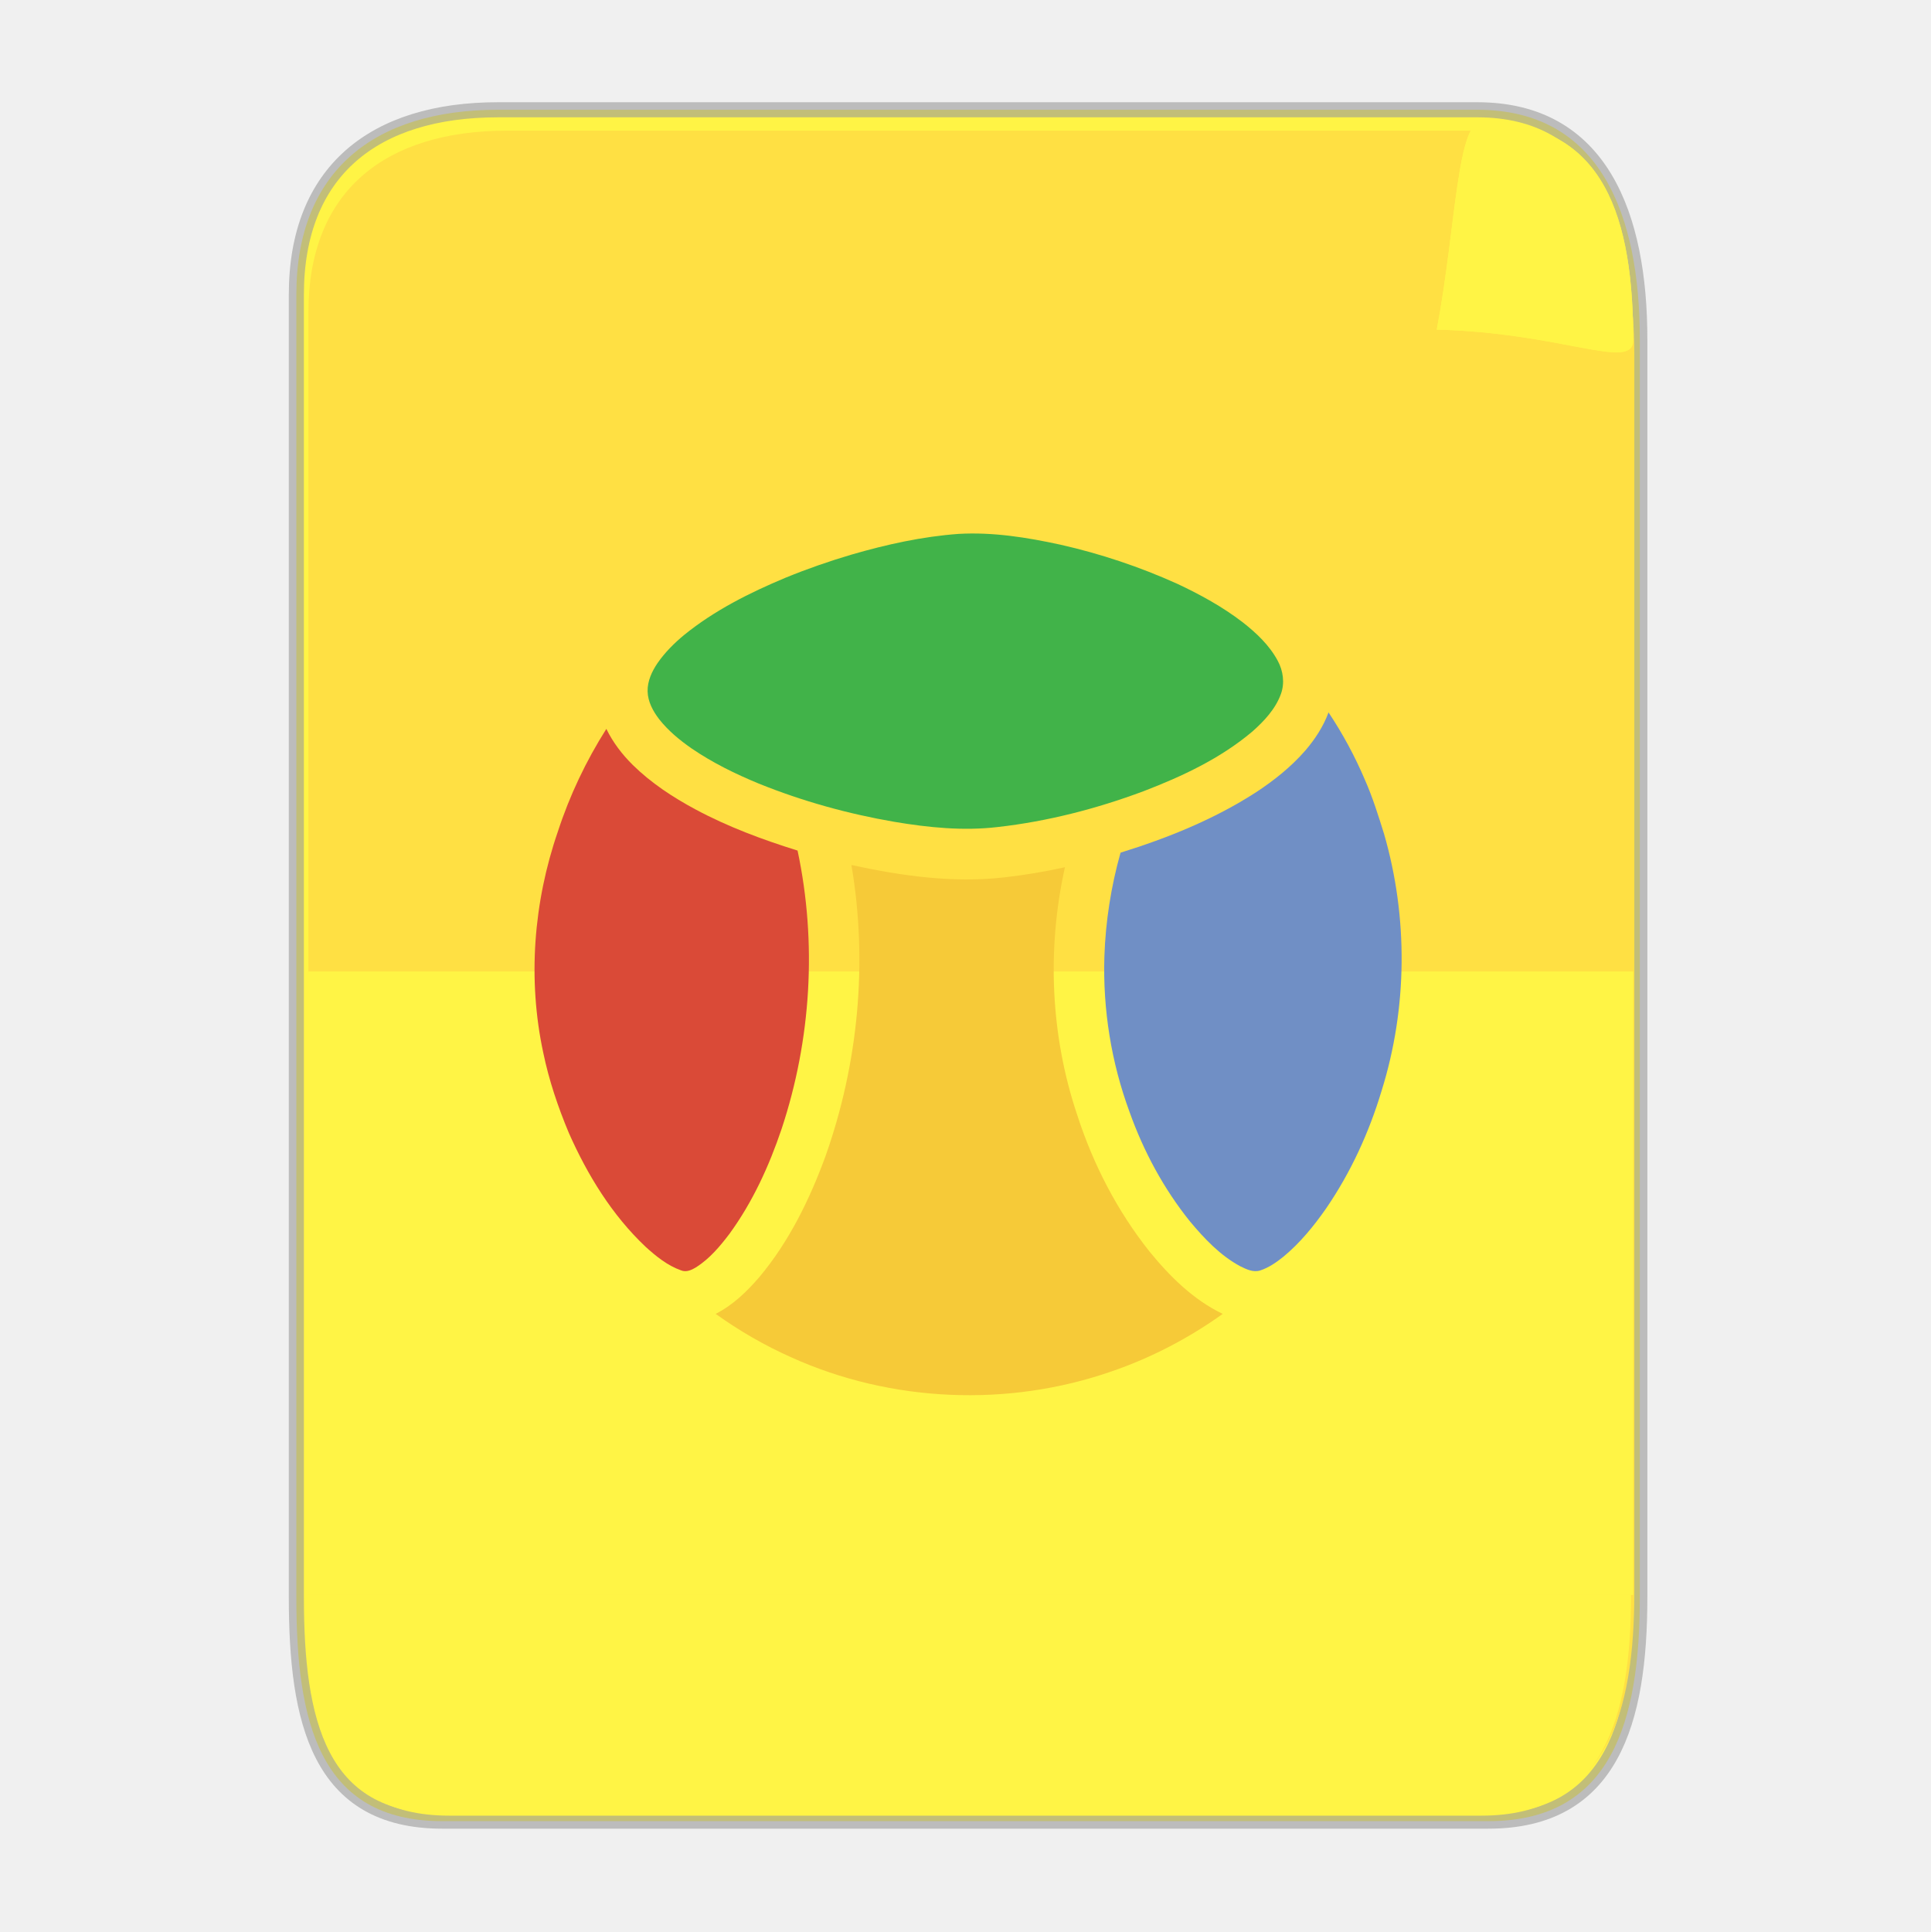
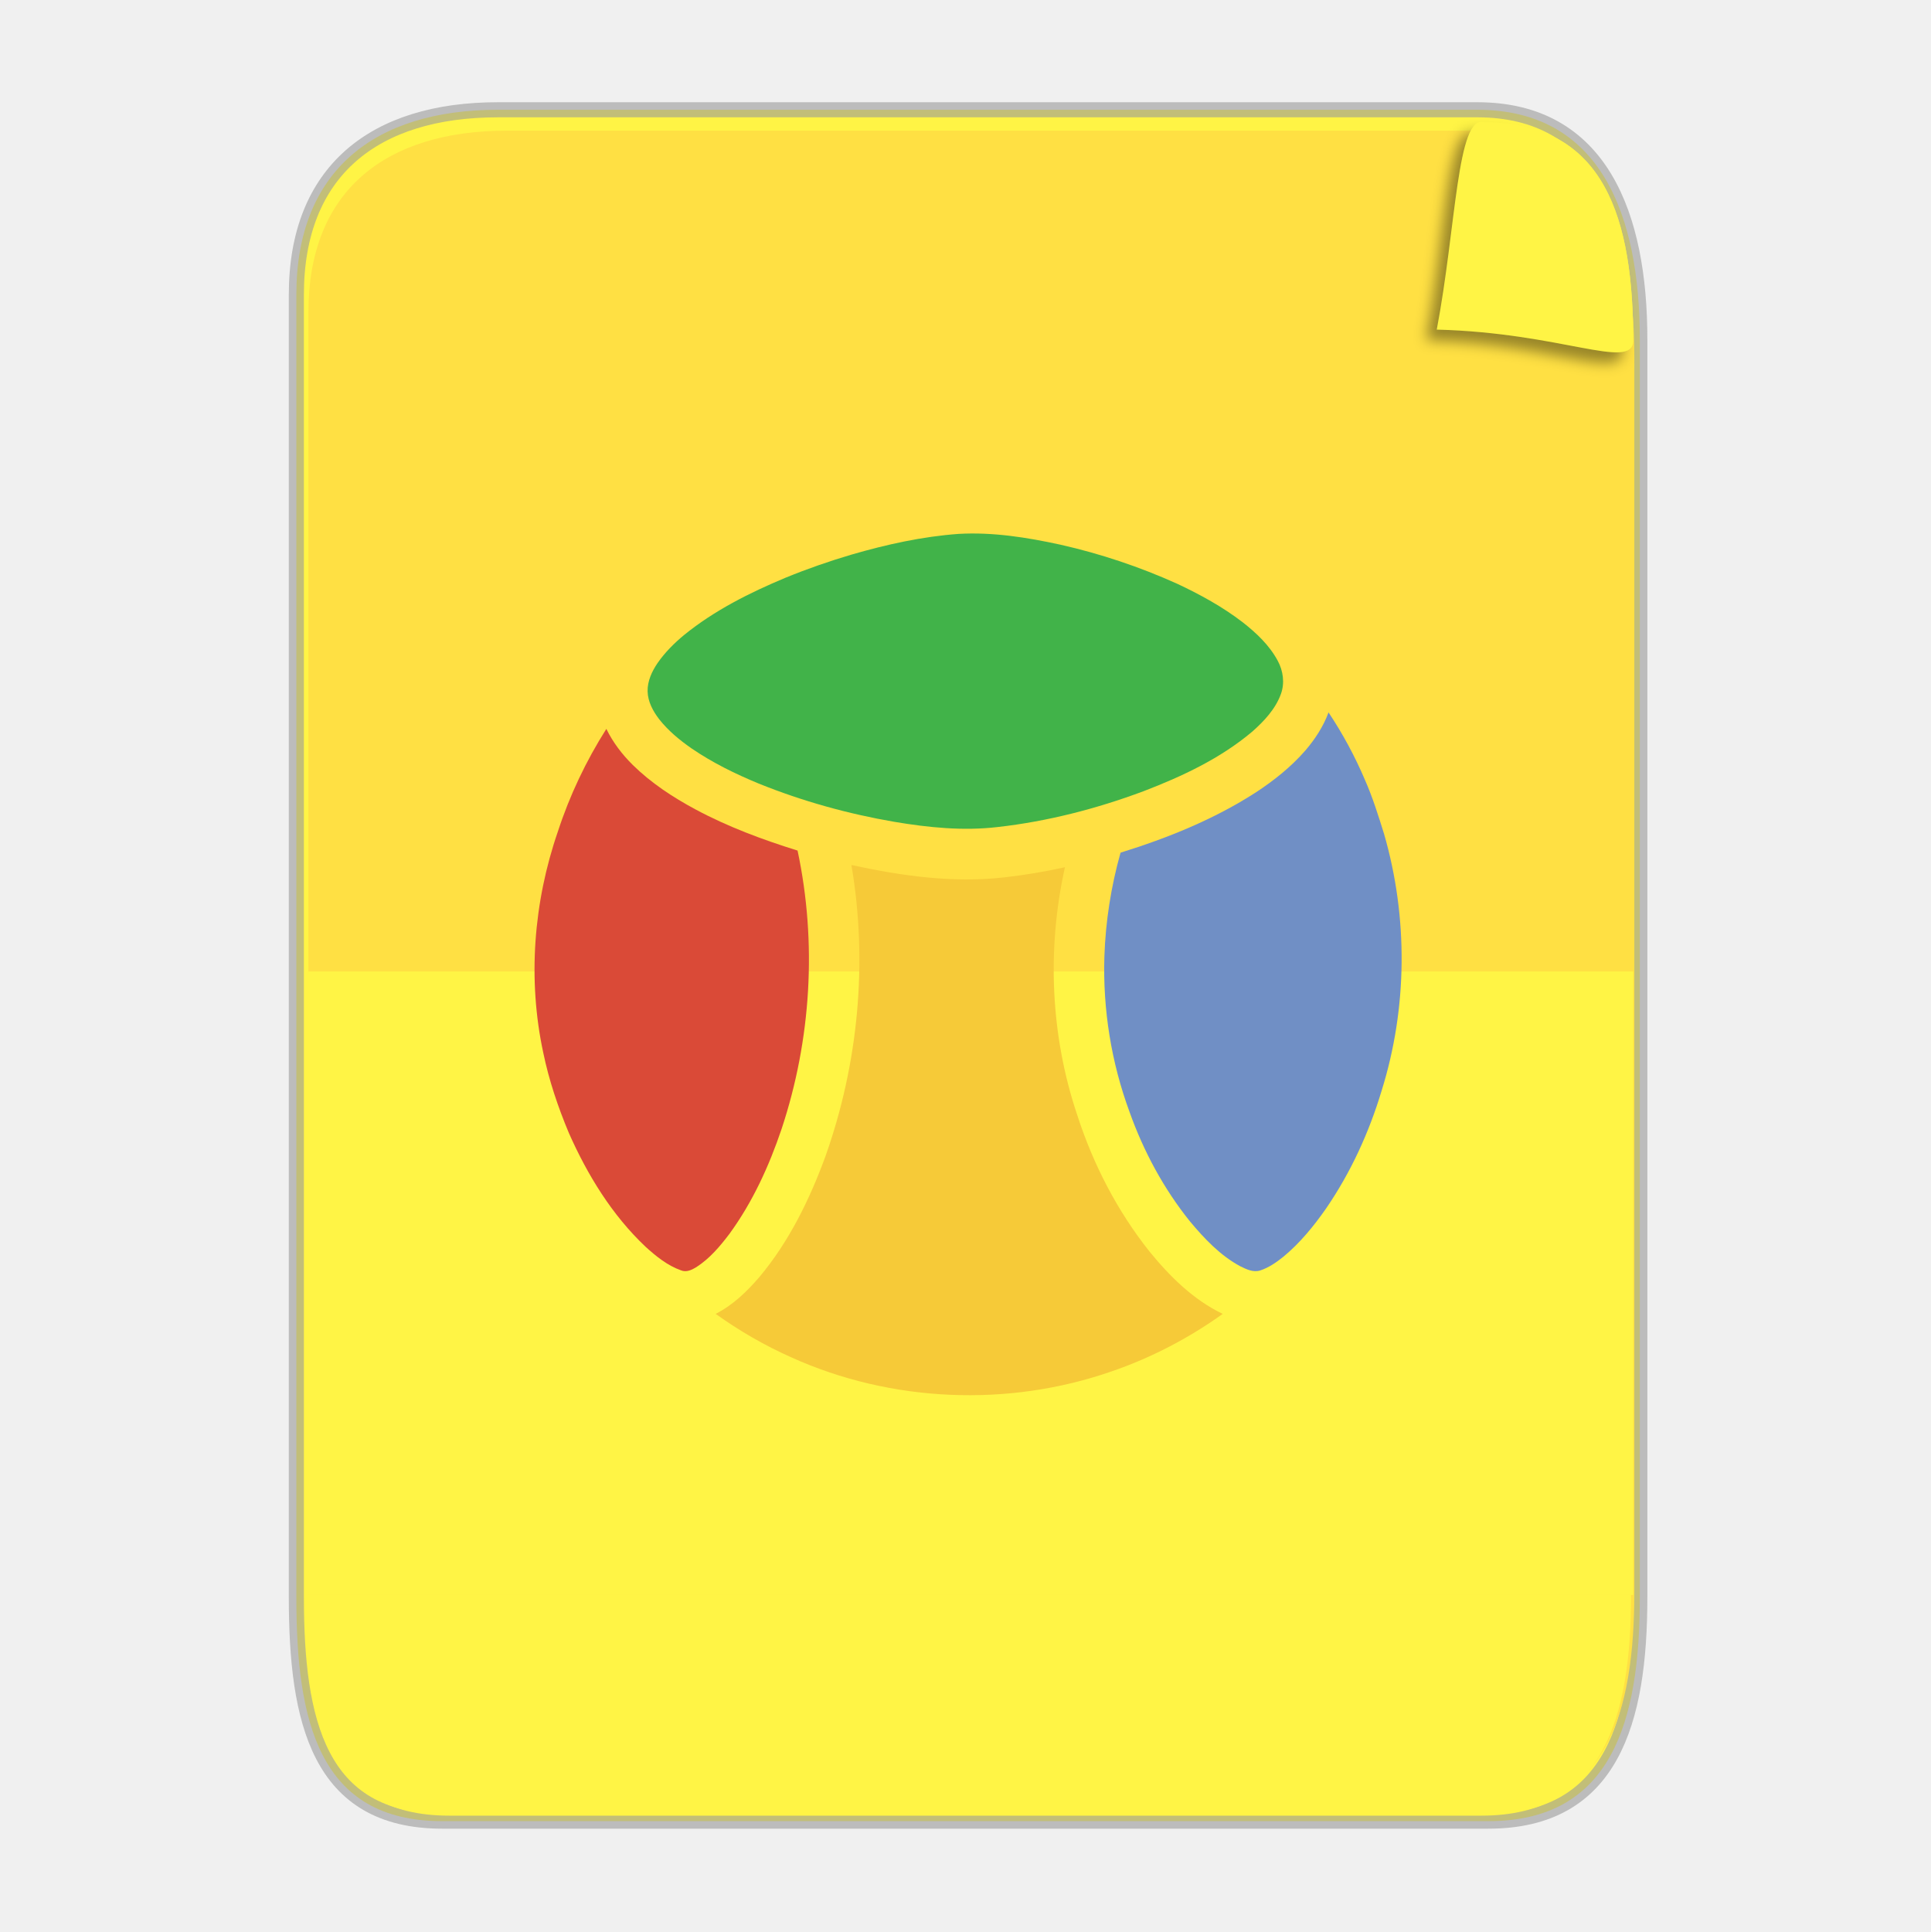
<svg xmlns="http://www.w3.org/2000/svg" width="1759" height="1760" xml:space="preserve" overflow="hidden">
  <defs>
-     <clipPath id="clip0">
+     <filter id="fx0" x="-10%" y="-10%" width="120%" height="120%" filterUnits="userSpaceOnUse" primitiveUnits="userSpaceOnUse">
+       <feComponentTransfer color-interpolation-filters="sRGB">
+         <feFuncR type="discrete" tableValues="0 0" />
+         <feFuncG type="discrete" tableValues="0 0" />
+         <feFuncB type="discrete" tableValues="0 0" />
+         <feFuncA type="linear" slope="0.4" intercept="0" />
+       </feComponentTransfer>
+       <feGaussianBlur stdDeviation="6.111 6.111" />
+     </filter>
+     <clipPath id="clip1">
      <rect x="696" y="358" width="1759" height="1760" />
    </clipPath>
  </defs>
-   <g clip-path="url(#clip0)" transform="translate(-696 -358)">
+   <g clip-path="url(#clip1)" transform="translate(-696 -358)">
    <rect x="696" y="358" width="1759" height="1760" fill="#FFFFFF" fill-opacity="0" />
    <path d="M966 626.43C966 513.777 1037.02 458 1149.69 458L2041.86 458C2154.53 458 2190 554.402 2190 667.056L2190 1813.02C2190 1925.68 2164.69 2017 2052.02 2017L1098.9 2017C986.232 2017 966 1925.68 966 1813.02L966 626.43Z" stroke="#999999" stroke-width="13.75" stroke-miterlimit="8" stroke-opacity="0.6" fill="#FFF445" fill-rule="evenodd" />
    <path d="M977 642.405C977 531.775 1047.09 477 1158.29 477L2038.8 477C2149.99 477 2185 571.671 2185 682.301L2185 1807.69C2185 1918.32 2160.02 2008 2048.82 2008L1108.16 2008C996.968 2008 977 1918.32 977 1807.69L977 642.405Z" fill="#FFE043" fill-rule="evenodd" />
    <path d="M974 1811 2182 1811C2182 1922.01 2157.02 2012 2045.82 2012L1105.16 2012C993.967 2012 974 1922.01 974 1811Z" fill="#FFF445" fill-rule="evenodd" />
    <rect x="976" y="1243" width="1208" height="568" fill="#FFF445" />
    <path d="M43.065 209.671C18.301 216.534 17.895 114.769 0 20.742 113.894 17.823 176.891-16.488 179 9.938 179 120.248 154.064 209.671 43.065 209.671Z" fill="#FFF445" fill-rule="evenodd" transform="matrix(1 0 0 -1 2005 679)" />
    <path d="M1569.27 844.371C1600.54 842.569 1631.72 847.567 1662.17 854.201 1698.74 862.451 1734.47 874.423 1768.64 889.844 1789.5 899.631 1809.86 910.791 1828.18 924.861 1840.64 934.615 1852.53 945.797 1860.09 959.889 1865.09 969.039 1866.63 980.254 1863.03 990.161 1858.05 1003.95 1847.71 1014.92 1836.93 1024.46 1807.84 1049.01 1772.93 1065.32 1737.65 1078.85 1694.92 1094.79 1650.38 1106.29 1605.02 1111.4 1573.6 1115.1 1541.86 1111.9 1510.81 1106.66 1468.54 1099.4 1426.98 1087.86 1387.22 1071.79 1365.95 1063.02 1345.14 1052.82 1326.11 1039.81 1315.22 1032.25 1304.85 1023.7 1296.6 1013.25 1290.95 1005.91 1286.25 997.257 1286.01 987.8 1285.83 978.408 1289.95 969.577 1295.13 961.976 1301.83 952.332 1310.21 943.952 1319.24 936.483 1346.88 914.042 1379.02 897.94 1411.73 884.276 1431.41 876.202 1451.53 869.217 1471.93 863.197 1503.7 853.982 1536.22 846.765 1569.27 844.371Z" fill="#41B349" fill-rule="evenodd" />
    <path d="M1906.4 1007C1919.35 1026.4 1930.46 1047.03 1939.6 1068.5 1946.64 1084.49 1951.85 1101.19 1957.04 1117.85 1978.96 1193.76 1978.38 1276.08 1954.79 1351.53 1943.34 1389.61 1926.6 1426.25 1904.04 1459.07 1892.91 1475.02 1880.44 1490.26 1865.43 1502.72 1858.99 1507.9 1852.05 1512.78 1844.13 1515.35 1837.85 1517.38 1831.54 1514.25 1826 1511.55 1807.76 1501.74 1793.29 1486.41 1780.16 1470.68 1756.21 1440.9 1737.86 1406.77 1725.06 1370.83 1708.43 1325.75 1700.7 1277.45 1702.18 1229.44 1703.25 1197.43 1708.23 1165.56 1716.91 1134.75 1759.89 1121.42 1802.14 1104.37 1840.08 1079.91 1856.63 1069.09 1872.28 1056.62 1885.29 1041.67 1894.12 1031.36 1901.69 1019.79 1906.4 1007Z" fill="#708FC5" fill-rule="evenodd" />
    <path d="M1204.27 1115.51C1214.98 1082.65 1229.93 1051.18 1248.43 1022 1254.41 1034.27 1262.8 1045.26 1272.49 1054.83 1289.22 1071.28 1309 1084.27 1329.59 1095.32 1359.14 1111.18 1390.69 1122.9 1422.65 1132.85 1440.48 1216.7 1435.06 1305.19 1408.08 1386.48 1396.69 1420.24 1381.66 1453.12 1360.6 1481.98 1352.01 1493.33 1342.6 1504.5 1330.52 1512.26 1326.36 1514.84 1321.31 1517.29 1316.41 1515.23 1304.08 1510.88 1293.72 1502.44 1284.15 1493.76 1253.59 1464.9 1231.21 1428.36 1214.28 1390.11 1204.41 1366.55 1196.17 1342.22 1190.99 1317.16 1176.59 1250.4 1182.04 1179.92 1204.27 1115.51Z" fill="#DA4A37" fill-rule="evenodd" />
    <path d="M1471.71 1146C1517.17 1155.88 1564.09 1162.58 1610.64 1157.3 1629.31 1155.21 1647.88 1152.08 1666.24 1148.04 1649.68 1222.54 1653.09 1301.57 1677.51 1373.96 1691.97 1418.65 1713.88 1461.1 1743.15 1497.93 1761.68 1520.71 1783.22 1542.09 1810 1554.92 1779.06 1577.04 1744.99 1594.87 1708.99 1607.21 1614.71 1640.14 1507.91 1635.62 1416.9 1594.49 1392.65 1583.69 1369.56 1570.33 1348 1554.89 1363.63 1547.02 1376.42 1534.61 1387.75 1521.48 1414.83 1489.18 1433.6 1450.79 1448.03 1411.44 1478.05 1326.84 1486.82 1234.57 1471.71 1146Z" fill="#F6CA38" fill-rule="evenodd" />
+     <g filter="url(#fx0)" transform="translate(1975 459)">
+       <g>
+         <path d="M43.065 209.671C18.301 216.534 17.895 114.769 0 20.742 113.894 17.823 176.891-16.488 179 9.938 179 120.248 154.064 209.671 43.065 209.671Z" fill="#FFF445" fill-rule="evenodd" transform="matrix(1 0 0 -1 20.2773 229.723)" />
+       </g>
+     </g>
    <path d="M43.065 209.671C18.301 216.534 17.895 114.769 0 20.742 113.894 17.823 176.891-16.488 179 9.938 179 120.248 154.064 209.671 43.065 209.671Z" fill="#FFF445" fill-rule="evenodd" transform="matrix(1 0 0 -1 2005 679)" />
  </g>
</svg>
